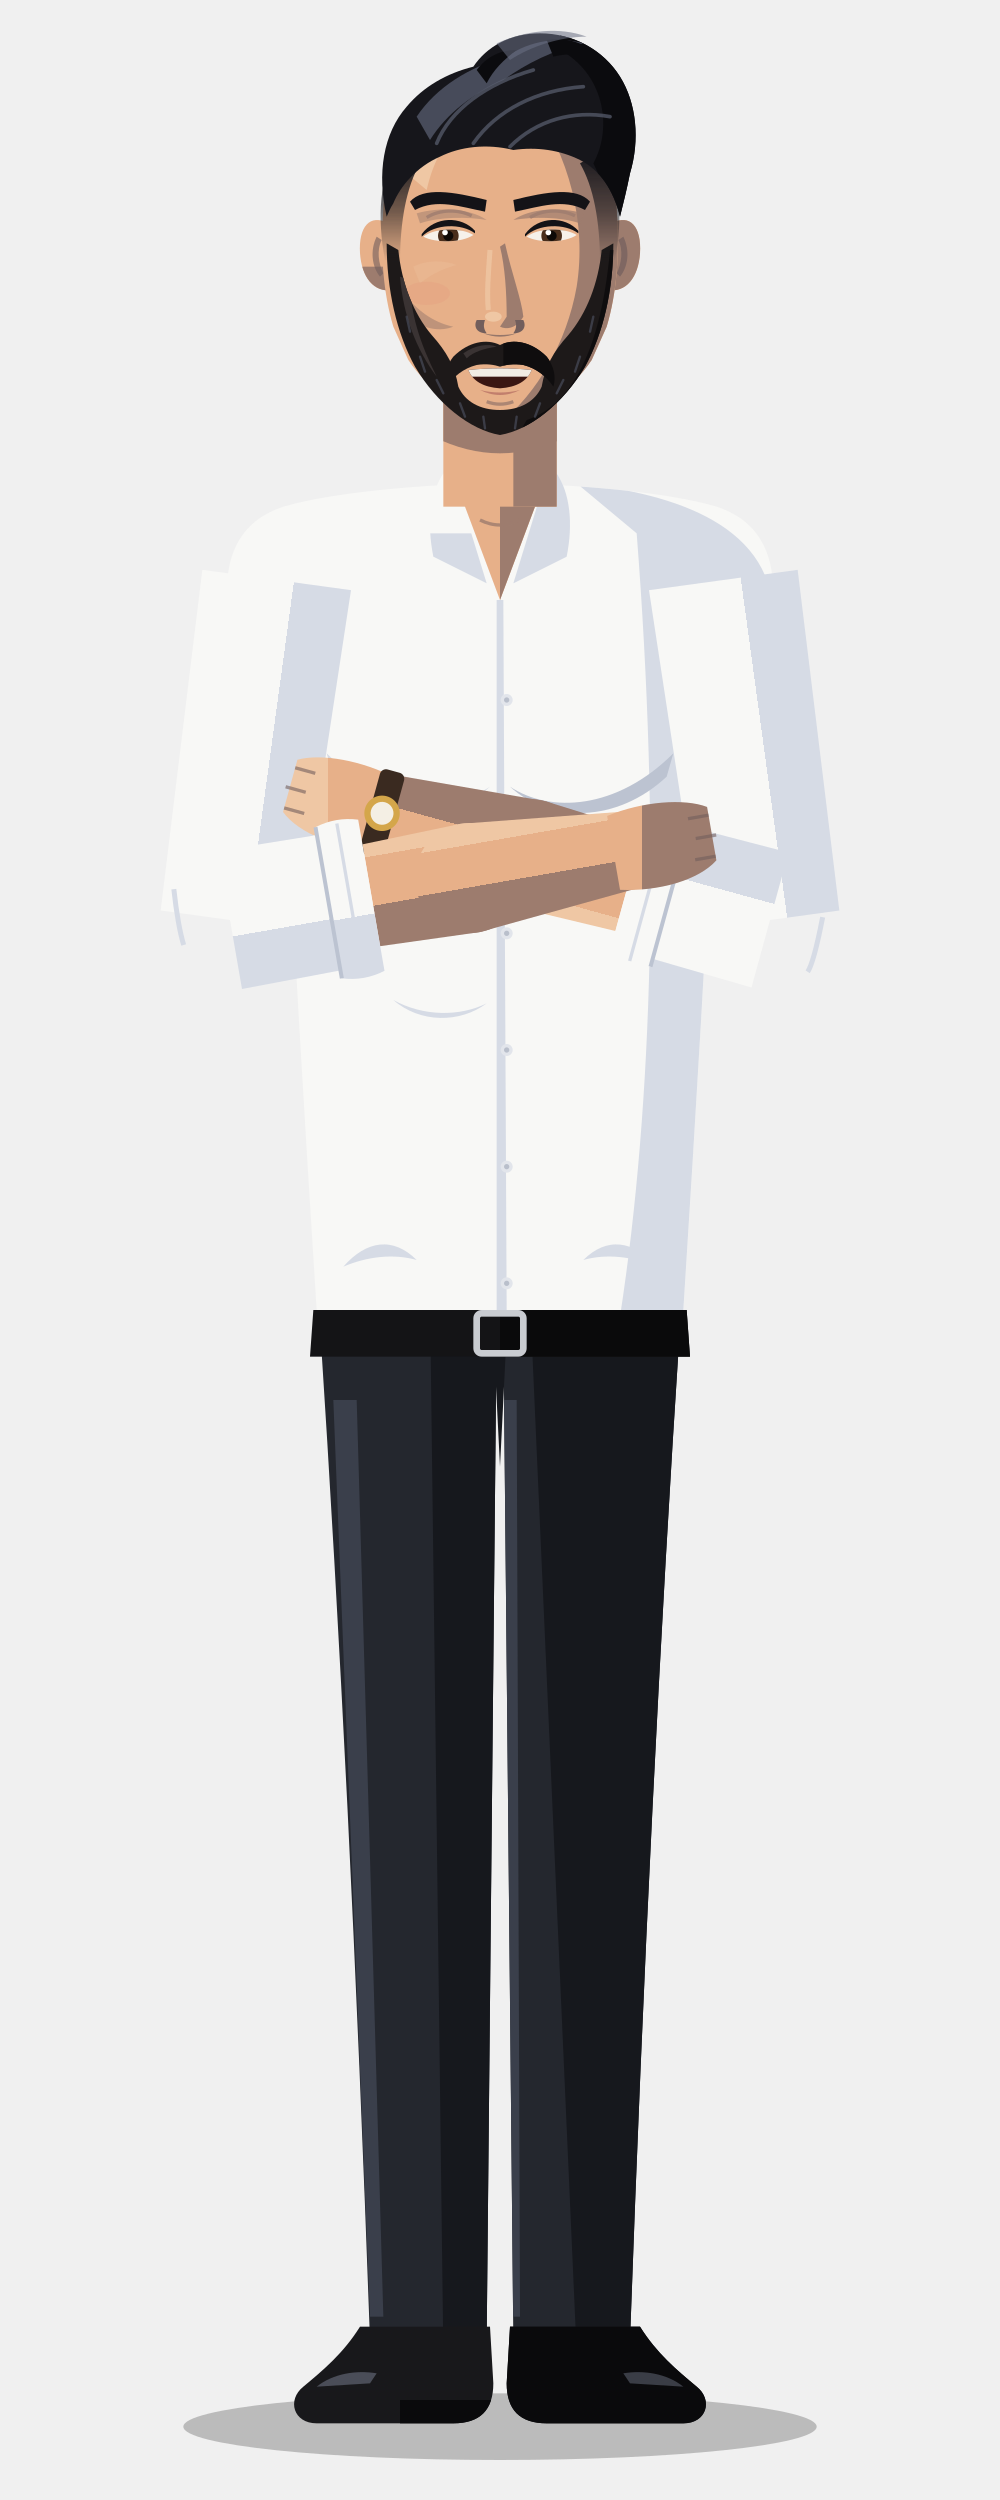
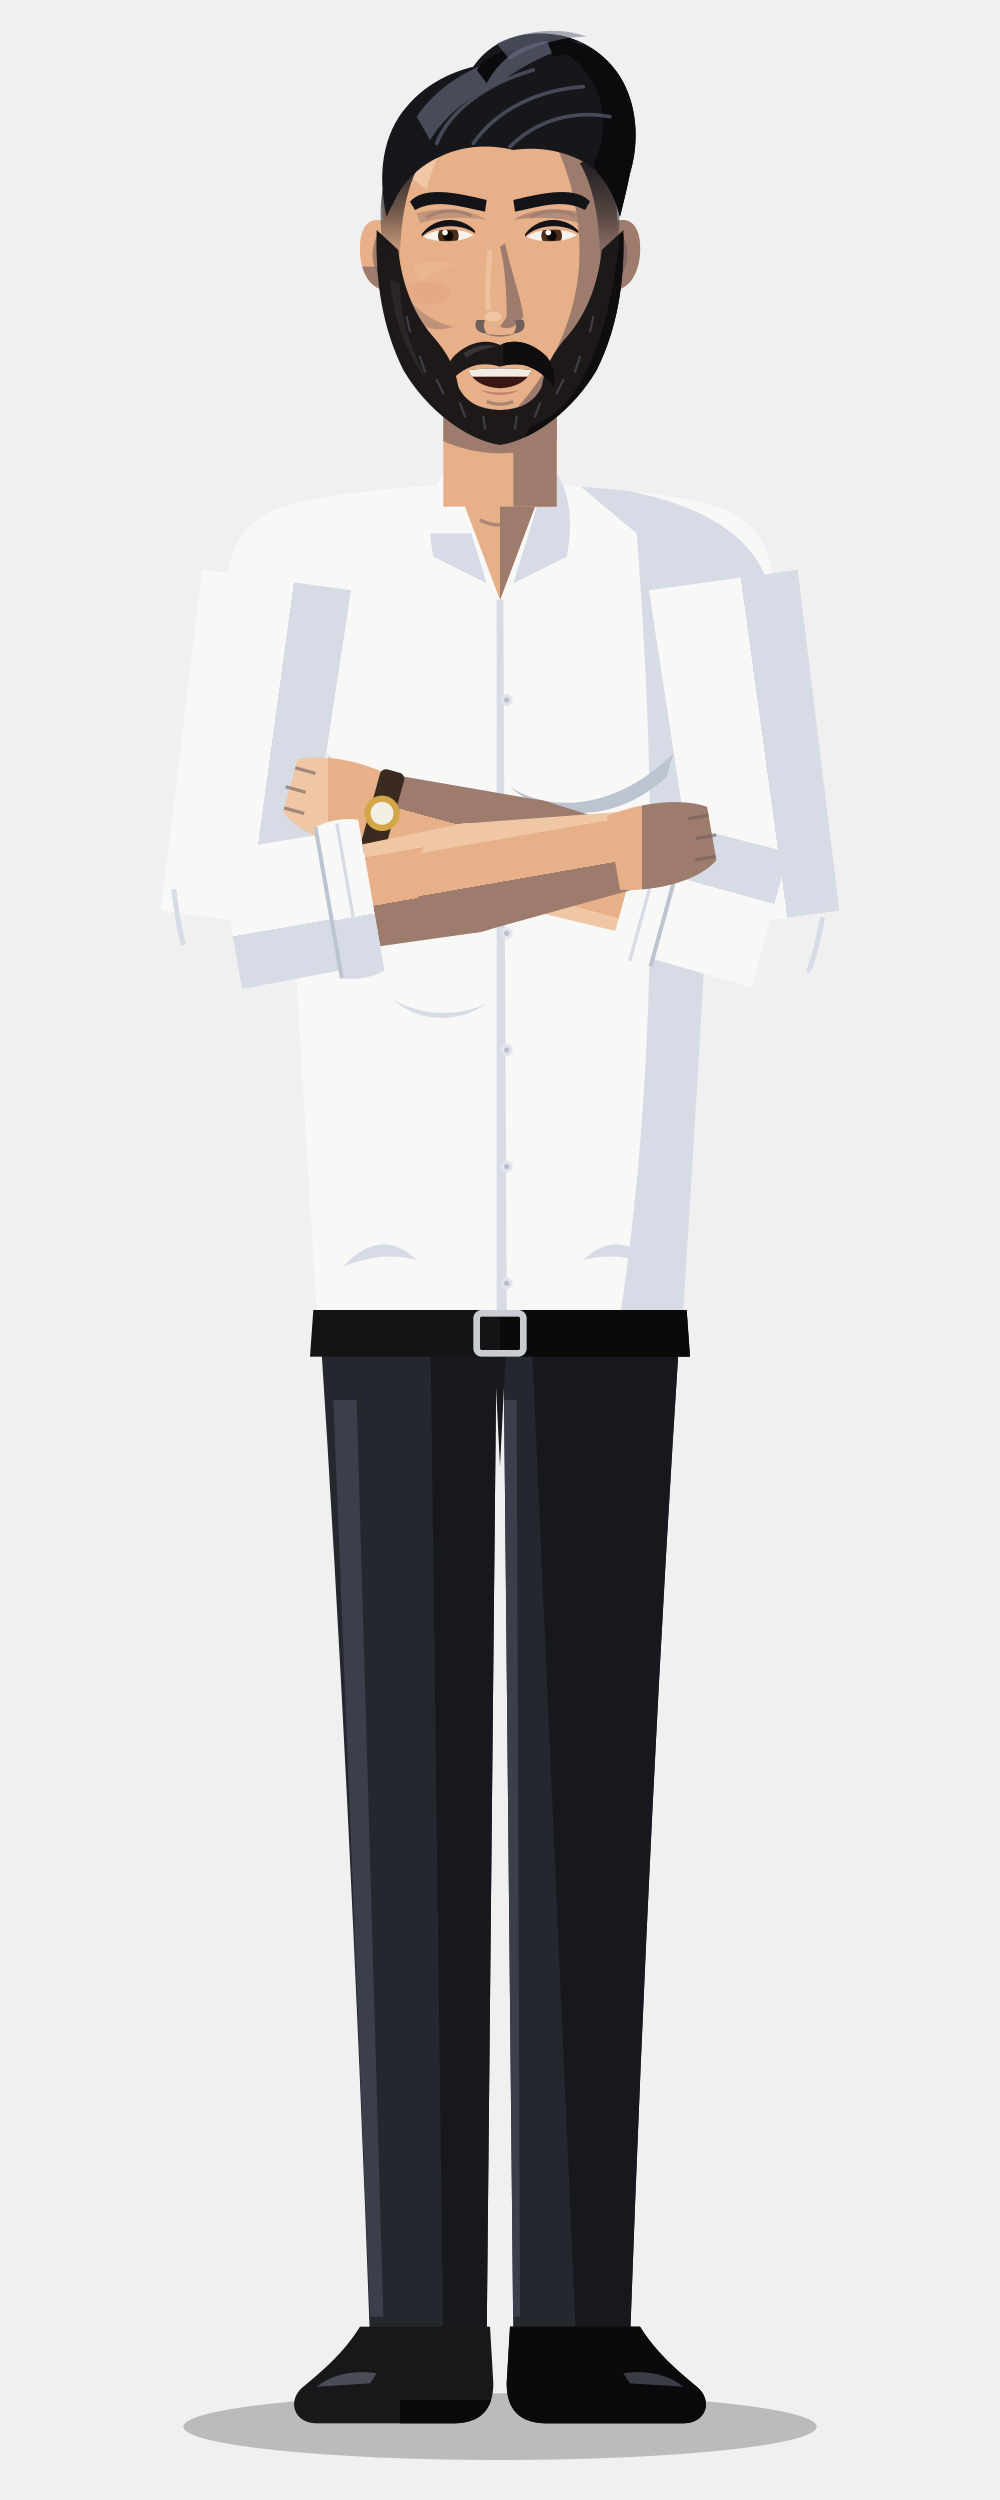
<svg xmlns="http://www.w3.org/2000/svg" viewBox="0 0 600 1500" width="600" height="1500">
  <defs>
    <linearGradient id="fade" x1="0" y1="0" x2="0" y2="1">
      <stop offset="0" stop-color="#16161b" stop-opacity="1" />
      <stop offset="0.55" stop-color="#16161b" stop-opacity="0.55" />
      <stop offset="1" stop-color="#16161b" stop-opacity="0" />
    </linearGradient>
    <clipPath id="c1">
      <path d="M192,796 L298,796 L292,1404 L222,1404 C214,1180 204,980 192,796 Z" />
    </clipPath>
    <clipPath id="c2">
      <path d="M 408,796 L 302,796 L 308,1404 L 378,1404 C 386,1180 396,980 408,796 Z" />
    </clipPath>
    <clipPath id="c3">
      <path d="M216,1396 L294,1396 L296,1430 C296,1446 288,1454 272,1454 L190,1454 C176,1454 172,1440 182,1432 C194,1422 206,1412 216,1396 Z" />
    </clipPath>
    <clipPath id="c4">
      <path d="M 384,1396 L 306,1396 L 304,1430 C 304,1446 312,1454 328,1454 L 410,1454 C 424,1454 428,1440 418,1432 C 406,1422 394,1412 384,1396 Z" />
    </clipPath>
    <clipPath id="c5">
      <path d="M300,290 C268,290 204,294 170,304 C146,312 136,330 136,356 L140,404 C148,432 162,452 172,470 C176,560 182,660 190,786 L410,786 C418,660 424,560 428,470 C438,452 452,432 460,404 L464,356 C464,330 454,312 430,304 C396,294 332,290 300,290 Z" />
    </clipPath>
    <clipPath id="c6">
      <path d="M276,296 L324,296 L300,360 Z" />
    </clipPath>
    <clipPath id="c7">
      <path d="M266,284 C258,296 256,314 260,334 L292,350 L276,298 Z" />
    </clipPath>
    <clipPath id="c8">
      <path d="M 334,284 C 342,296 344,314 340,334 L 308,350 L 324,298 Z" />
    </clipPath>
    <clipPath id="c9">
      <path d="M188,786 L412,786 L414,814 L186,814 Z" />
    </clipPath>
    <linearGradient id="g10" gradientUnits="userSpaceOnUse" x1="404.9" y1="455.9" x2="491.1" y2="444.1">
      <stop offset="0" stop-color="#f8f8f6" />
      <stop offset="0.62" stop-color="#f8f8f6" />
      <stop offset="0.62" stop-color="#d6dbe5" />
      <stop offset="1" stop-color="#d6dbe5" />
    </linearGradient>
    <linearGradient id="g11" gradientUnits="userSpaceOnUse" x1="108.9" y1="444.1" x2="195.1" y2="455.9">
      <stop offset="0" stop-color="#f8f8f6" />
      <stop offset="0.62" stop-color="#f8f8f6" />
      <stop offset="0.62" stop-color="#d6dbe5" />
      <stop offset="1" stop-color="#d6dbe5" />
    </linearGradient>
    <linearGradient id="g12" gradientUnits="userSpaceOnUse" x1="339.4" y1="551.5" x2="356.4" y2="489.8">
      <stop offset="0" stop-color="#efc7a4" />
      <stop offset="0.14" stop-color="#efc7a4" />
      <stop offset="0.14" stop-color="#e7b089" />
      <stop offset="0.6" stop-color="#e7b089" />
      <stop offset="0.6" stop-color="#9d7c6e" />
      <stop offset="1" stop-color="#9d7c6e" />
    </linearGradient>
    <linearGradient id="g13" gradientUnits="userSpaceOnUse" x1="256.1" y1="523.9" x2="270.7" y2="470.9">
      <stop offset="0" stop-color="#efc7a4" />
      <stop offset="0.14" stop-color="#efc7a4" />
      <stop offset="0.14" stop-color="#e7b089" />
      <stop offset="0.6" stop-color="#e7b089" />
      <stop offset="0.6" stop-color="#9d7c6e" />
      <stop offset="1" stop-color="#9d7c6e" />
    </linearGradient>
    <linearGradient id="g14" gradientUnits="userSpaceOnUse" x1="415.0" y1="582.1" x2="437.0" y2="502.1">
      <stop offset="0" stop-color="#f8f8f6" />
      <stop offset="0.62" stop-color="#f8f8f6" />
      <stop offset="0.62" stop-color="#d6dbe5" />
      <stop offset="1" stop-color="#d6dbe5" />
    </linearGradient>
    <linearGradient id="g15" gradientUnits="userSpaceOnUse" x1="377.8" y1="576.6" x2="402.2" y2="487.8">
      <stop offset="0" stop-color="#f8f8f6" />
      <stop offset="0.62" stop-color="#f8f8f6" />
      <stop offset="0.62" stop-color="#d6dbe5" />
      <stop offset="1" stop-color="#d6dbe5" />
    </linearGradient>
    <linearGradient id="g16" gradientUnits="userSpaceOnUse" x1="-7.4" y1="27.0" x2="7.4" y2="-27.0">
      <stop offset="0" stop-color="#efc7a4" />
      <stop offset="0.14" stop-color="#efc7a4" />
      <stop offset="0.14" stop-color="#e7b089" />
      <stop offset="0.6" stop-color="#e7b089" />
      <stop offset="0.6" stop-color="#9d7c6e" />
      <stop offset="1" stop-color="#9d7c6e" />
    </linearGradient>
    <linearGradient id="g17" gradientUnits="userSpaceOnUse" x1="246.9" y1="500.5" x2="257.9" y2="563.5">
      <stop offset="0" stop-color="#efc7a4" />
      <stop offset="0.14" stop-color="#efc7a4" />
      <stop offset="0.14" stop-color="#e7b089" />
      <stop offset="0.6" stop-color="#e7b089" />
      <stop offset="0.6" stop-color="#9d7c6e" />
      <stop offset="1" stop-color="#9d7c6e" />
    </linearGradient>
    <linearGradient id="g18" gradientUnits="userSpaceOnUse" x1="332.1" y1="490.1" x2="341.6" y2="544.3">
      <stop offset="0" stop-color="#efc7a4" />
      <stop offset="0.14" stop-color="#efc7a4" />
      <stop offset="0.14" stop-color="#e7b089" />
      <stop offset="0.6" stop-color="#e7b089" />
      <stop offset="0.6" stop-color="#9d7c6e" />
      <stop offset="1" stop-color="#9d7c6e" />
    </linearGradient>
    <linearGradient id="g19" gradientUnits="userSpaceOnUse" x1="166.8" y1="504.8" x2="181.2" y2="586.6">
      <stop offset="0" stop-color="#f8f8f6" />
      <stop offset="0.62" stop-color="#f8f8f6" />
      <stop offset="0.62" stop-color="#d6dbe5" />
      <stop offset="1" stop-color="#d6dbe5" />
    </linearGradient>
    <linearGradient id="g20" gradientUnits="userSpaceOnUse" x1="202.1" y1="494.1" x2="217.9" y2="584.7">
      <stop offset="0" stop-color="#f8f8f6" />
      <stop offset="0.62" stop-color="#f8f8f6" />
      <stop offset="0.62" stop-color="#d6dbe5" />
      <stop offset="1" stop-color="#d6dbe5" />
    </linearGradient>
    <linearGradient id="g21" gradientUnits="userSpaceOnUse" x1="4.8" y1="-27.6" x2="-4.8" y2="27.6">
      <stop offset="0" stop-color="#efc7a4" />
      <stop offset="0.14" stop-color="#efc7a4" />
      <stop offset="0.14" stop-color="#e7b089" />
      <stop offset="0.6" stop-color="#e7b089" />
      <stop offset="0.6" stop-color="#9d7c6e" />
      <stop offset="1" stop-color="#9d7c6e" />
    </linearGradient>
    <clipPath id="c22">
      <path d="M233,134 C222,128 215,136 216,152 C217,166 224,176 236,174 Z" />
    </clipPath>
    <clipPath id="c23">
      <path d="M 367,134 C 378,128 385,136 384,152 C 383,166 376,176 364,174 Z" />
    </clipPath>
    <clipPath id="c24">
      <path d="M266,220 L266,304 L334,304 L334,220 Z" />
    </clipPath>
    <clipPath id="c25">
-       <path d="M300,64 C341,64 369,88 370,126 C372,152 370,176 364,196 L355,216 C343,234 324,247 300,249 C276,247 257,234 245,216 L236,196 C230,176 228,152 230,126 C231,88 259,64 300,64 Z" />
+       <path d="M300,64 C341,64 369,88 370,126 C372,152 368,176 360,196 L351,214 C340,232 322,244 300,246 C278,244 260,232 249,214 L240,196 C232,176 228,152 230,126 C231,88 259,64 300,64 Z" />
    </clipPath>
    <clipPath id="c26">
      <path d="M254,142 C261,136.5 277,136.5 284,141 C277,145.85 261,145.85 254,142 Z" />
    </clipPath>
    <clipPath id="c27">
      <path d="M316,142 C323,136.5 339,136.5 346,141 C339,145.85 323,145.85 316,142 Z" />
    </clipPath>
    <clipPath id="c28">
-       <path d="M232,146 C232,174 238,200 249,220 C262,242 282,258 300,261 C318,258 338,242 351,220 C362,200 368,174 368,146 L361,150 C359,170 352,188 341,201 C332,211 327,220 325,232 C321,241 312,246 300,246 C288,246 279,241 275,232 C273,220 268,211 259,201 C248,188 241,170 239,150 Z" />
+       <path d="M226,138 C225,170 230,198 242,222 C256,246 280,264 300,267 C320,264 344,246 358,222 C370,198 375,170 374,138 L361,150 C359,170 352,188 341,201 C332,211 327,220 325,232 C321,241 312,246 300,246 C288,246 279,241 275,232 C273,220 268,211 259,201 C248,188 241,170 239,150 Z" />
    </clipPath>
    <clipPath id="c29">
      <path d="M272,214 C281,205 292,203 300,207 C308,203 319,205 328,214 C332,219 334,226 332,232 C328,226 322,221 314,219 C308,218 303,219 300,220 C297,219 292,218 286,219 C278,221 272,226 268,232 C266,226 268,219 272,214 Z" />
    </clipPath>
    <clipPath id="c30">
      <path d="M281,222 Q300,220 319,222 Q315,232 300,233 Q285,232 281,222 Z" />
    </clipPath>
    <clipPath id="c31">
      <path d="M232,130 C226,104 230,80 244,64 C254,52 268,44 284,40 C292,28 306,20 324,20 C344,20 362,30 372,46 C382,62 384,84 378,104 C376,114 374,122 372,130 C368,114 360,102 348,96 C336,90 322,88 308,90 C292,86 276,88 264,94 C250,100 240,112 236,122 C234,125 233,128 232,130 Z" />
    </clipPath>
  </defs>
  <ellipse cx="300" cy="1456" rx="190" ry="20" fill="#000" opacity="0.22" />
  <path d="M192,796 L298,796 L292,1404 L222,1404 C214,1180 204,980 192,796 Z" fill="#24272e" />
  <g clip-path="url(#c1)">
    <path d="M258,780 L304,780 L300,1412 L266,1412 Z" fill="#16181d" />
    <path d="M200,840 L214,840 L230,1390 L222,1390 Z" fill="#3a3f4b" />
  </g>
  <path d="M 408,796 L 302,796 L 308,1404 L 378,1404 C 386,1180 396,980 408,796 Z" fill="#24272e" />
  <g clip-path="url(#c2)">
    <path d="M318,780 L420,780 L420,1412 L346,1412 Z" fill="#16181d" />
    <path d="M 310,840 L 302,840 L 306,1390 L 312,1390 Z" fill="#3a3f4b" />
  </g>
  <path d="M296,800 L300,880 L304,800 Z" fill="#16181d" />
  <path d="M216,1396 L294,1396 L296,1430 C296,1446 288,1454 272,1454 L190,1454 C176,1454 172,1440 182,1432 C194,1422 206,1412 216,1396 Z" fill="#18181b" />
  <g clip-path="url(#c3)">
    <path d="M240,1440 L300,1440 L300,1460 L240,1460 Z" fill="#0a0a0c" />
    <path d="M190,1432 C200,1424 214,1422 226,1424 L222,1430 Z" fill="#4a4d58" />
  </g>
  <path d="M 384,1396 L 306,1396 L 304,1430 C 304,1446 312,1454 328,1454 L 410,1454 C 424,1454 428,1440 418,1432 C 406,1422 394,1412 384,1396 Z" fill="#18181b" />
  <g clip-path="url(#c4)">
    <path d="M300,1380 L440,1380 L440,1460 L300,1460 Z" fill="#0a0a0c" />
    <path d="M 410,1432 C 400,1424 386,1422 374,1424 L 378,1430 Z" fill="#3a3d46" />
  </g>
  <path d="M300,290 C268,290 204,294 170,304 C146,312 136,330 136,356 L140,404 C148,432 162,452 172,470 C176,560 182,660 190,786 L410,786 C418,660 424,560 428,470 C438,452 452,432 460,404 L464,356 C464,330 454,312 430,304 C396,294 332,290 300,290 Z" fill="#f8f8f6" />
  <g clip-path="url(#c5)">
    <path d="M346,290 C406,296 466,316 464,374 C460,422 444,450 430,474 L414,790 L372,790 C392,660 396,500 382,320 Z" fill="#d6dbe5" />
    <path d="M138,392 C148,428 162,452 174,472 L184,472 C172,448 160,422 150,392 Z" fill="#d6dbe5" />
  </g>
  <path d="M196,452 C230,486 270,488 294,472 C270,494 230,494 200,466 Z" fill="#d6dbe5" />
  <path d="M404,452 C370,486 330,488 306,472 C330,494 370,494 400,466 Z" fill="#bcc3d1" />
  <path d="M236,600 C254,610 276,610 292,602 C276,614 252,614 236,600 Z" fill="#d6dbe5" />
  <path d="M206,760 C220,744 236,742 250,756 C236,752 220,754 206,760 Z" fill="#d6dbe5" />
  <path d="M350,756 C364,742 380,744 394,760 C380,754 364,752 350,756 Z" fill="#d6dbe5" />
  <path d="M238,520 C256,530 276,530 292,522 C276,534 254,534 238,520 Z" fill="#d6dbe5" />
  <path d="M276,296 L324,296 L300,360 Z" fill="#e7b089" />
  <g clip-path="url(#c6)">
    <path d="M300,290 L330,290 L300,364 Z" fill="#9d7c6e" />
  </g>
  <path d="M288,312 Q300,318 312,312" fill="none" stroke="#9d7c6e" stroke-width="2" opacity="0.8" />
  <path d="M266,284 C258,296 256,314 260,334 L292,350 L276,298 Z" fill="#f8f8f6" />
  <g clip-path="url(#c7)">
    <path d="M256,320 L292,320 L292,352 L256,352 Z" fill="#d6dbe5" />
  </g>
  <path d="M 334,284 C 342,296 344,314 340,334 L 308,350 L 324,298 Z" fill="#f8f8f6" />
  <g clip-path="url(#c8)">
    <path d="M 334,284 C 342,296 344,314 340,334 L 308,350 L 324,298 Z" fill="#d6dbe5" />
  </g>
  <path d="M268,286 Q300,280 332,286 L326,292 Q300,288 274,292 Z" fill="#d6dbe5" />
  <path d="M298,360 L302,360 L304,786 L298,786 Z" fill="#d6dbe5" />
  <circle cx="304" cy="420" r="3.6" fill="#e2e5eb" />
  <circle cx="304" cy="420" r="1.6" fill="#b9bfcb" />
  <circle cx="304" cy="490" r="3.6" fill="#e2e5eb" />
  <circle cx="304" cy="490" r="1.6" fill="#b9bfcb" />
  <circle cx="304" cy="560" r="3.6" fill="#e2e5eb" />
  <circle cx="304" cy="560" r="1.6" fill="#b9bfcb" />
  <circle cx="304" cy="630" r="3.6" fill="#e2e5eb" />
  <circle cx="304" cy="630" r="1.6" fill="#b9bfcb" />
  <circle cx="304" cy="700" r="3.6" fill="#e2e5eb" />
  <circle cx="304" cy="700" r="1.6" fill="#b9bfcb" />
  <circle cx="304" cy="770" r="3.6" fill="#e2e5eb" />
  <circle cx="304" cy="770" r="1.6" fill="#b9bfcb" />
  <path d="M188,786 L412,786 L414,814 L186,814 Z" fill="#141416" />
  <g clip-path="url(#c9)">
    <path d="M300,780 L420,780 L420,820 L300,820 Z" fill="#0a0a0b" />
  </g>
  <rect x="286" y="788" width="28" height="24" rx="3" fill="none" stroke="#c9ccd1" stroke-width="4" />
  <path d="M389.4,354.1 L420.4,557.7 L503.6,546.3 L478.6,341.9 Z" fill="url(#g10)" />
  <path d="M121.4,341.9 L96.4,546.3 L179.6,557.7 L210.6,354.1 Z" fill="url(#g11)" />
  <path d="M369.2,558.6 L309.6,544.3 L327.1,480.7 L385.7,498.9 Z" fill="url(#g12)" />
  <circle cx="318.3" cy="512.5" r="33.0" fill="url(#g13)" />
  <path d="M309.6,544.3 L202.7,503.5 L214.3,461.1 L327.1,480.7 Z" fill="url(#g13)" />
  <path d="M450.9,592.5 L379.1,571.7 L400.9,492.7 L473.1,511.5 Z" fill="url(#g14)" />
  <path d="M414.7,491.3 Q403.3,484.0 389.7,484.4 L365.3,573.1 Q376.7,580.4 390.3,580.0 Z" fill="url(#g15)" />
  <path d="M414.7,491.3 L390.3,580.0" stroke="#bcc3d1" stroke-width="2.4" />
  <path d="M402.2,487.8 L377.8,576.6" stroke="#d6dbe5" stroke-width="2" />
  <path d="M484.6,583.1 q3.7,-5.5 9.0,-32.8" fill="none" stroke="#d6dbe5" stroke-width="3" />
  <g transform="translate(222.0,486.0) rotate(105.4)">
    <g transform="scale(-1.25,1.25)">
      <path d="M-18,-8 C-22,10 -20,30 -12,40 L14,40 C20,30 22,10 18,-8 Z" fill="url(#g16)" />
      <path d="M-10,30 L-10,40 M0,32 L0,42 M10,30 L10,40" fill="none" stroke="#725e5c" stroke-width="1.6" opacity="0.6" />
      <rect x="-21" y="-12" width="42" height="12" rx="3" fill="#3a2a20" />
      <circle cx="0" cy="-6" r="8.5" fill="#d4a64a" />
      <circle cx="0" cy="-6" r="5.5" fill="#f4efe4" />
    </g>
  </g>
  <path d="M217.5,506.6 L276.3,494.3 L287.6,559.3 L228.1,567.7 Z" fill="url(#g17)" />
  <circle cx="282.0" cy="526.8" r="33.0" fill="url(#g18)" />
  <path d="M276.3,494.3 L388.0,485.9 L395.6,529.3 L287.6,559.3 Z" fill="url(#g18)" />
  <path d="M130.8,510.6 L202.9,499.0 L217.1,579.8 L145.2,593.4 Z" fill="url(#g19)" />
  <path d="M205.1,587.0 Q218.6,588.7 230.7,582.5 L214.9,491.8 Q201.4,490.1 189.3,496.3 Z" fill="url(#g20)" />
  <path d="M205.1,587.0 L189.3,496.3" stroke="#bcc3d1" stroke-width="2.4" />
  <path d="M217.9,584.7 L202.1,494.1" stroke="#d6dbe5" stroke-width="2" />
  <path d="M104.3,533.5 q2.4,21.8 5.9,33.5" fill="none" stroke="#d6dbe5" stroke-width="3" />
  <g transform="translate(378.0,510.0) rotate(-99.9)">
    <g transform="scale(1.25,1.25)">
      <path d="M-18,-8 C-22,10 -20,30 -12,40 L14,40 C20,30 22,10 18,-8 Z" fill="url(#g21)" />
      <path d="M-10,30 L-10,40 M0,32 L0,42 M10,30 L10,40" fill="none" stroke="#725e5c" stroke-width="1.6" opacity="0.6" />
    </g>
  </g>
  <path d="M233,134 C222,128 215,136 216,152 C217,166 224,176 236,174 Z" fill="#e7b089" />
  <g clip-path="url(#c22)">
    <path d="M200,160 L240,160 L240,190 L200,190 Z" fill="#9d7c6e" />
  </g>
  <path d="M 367,134 C 378,128 385,136 384,152 C 383,166 376,176 364,174 Z" fill="#e7b089" />
  <g clip-path="url(#c23)">
    <path d="M360,120 L400,120 L400,190 L360,190 Z" fill="#9d7c6e" />
  </g>
  <path d="M226,142 C222,150 223,160 228,166 L230,164 C227,158 226,150 229,144 Z" fill="#725e5c" opacity="0.6" />
  <path d="M 374,142 C 378,150 377,160 372,166 L 370,164 C 373,158 374,150 371,144 Z" fill="#725e5c" opacity="0.7" />
  <path d="M266,220 L266,304 L334,304 L334,220 Z" fill="#e7b089" />
  <g clip-path="url(#c24)">
    <path d="M308,210 L340,210 L340,310 L308,310 Z" fill="#9d7c6e" />
    <path d="M260,210 L340,210 L340,262 Q300,282 260,262 Z" fill="#9d7c6e" />
  </g>
-   <path d="M300,64 C341,64 369,88 370,126 C372,152 370,176 364,196 L355,216 C343,234 324,247 300,249 C276,247 257,234 245,216 L236,196 C230,176 228,152 230,126 C231,88 259,64 300,64 Z" fill="#e7b089" />
+   <path d="M300,64 C341,64 369,88 370,126 C372,152 368,176 360,196 L351,214 C340,232 322,244 300,246 C278,244 260,232 249,214 L240,196 C232,176 228,152 230,126 C231,88 259,64 300,64 Z" fill="#e7b089" />
  <g clip-path="url(#c25)">
    <path d="M318,60 C352,70 376,96 376,130 C378,170 368,204 350,228 C336,244 318,252 300,254 C322,236 340,206 346,172 C352,134 342,94 318,60 Z" fill="#9d7c6e" />
    <path d="M244,104 C250,86 264,74 282,70 C268,82 260,96 256,114 Z" fill="#efc7a4" />
  </g>
  <path d="M248,160 C256,156 266,156 274,159 C266,161 258,165 252,170 Z" fill="#efc7a4" opacity="0.25" />
  <path d="M244,178 C252,188 262,194 272,196 C262,200 250,196 244,188 Z" fill="#9d7c6e" opacity="0.55" />
  <ellipse cx="256" cy="176" rx="14" ry="7" fill="#e07e70" opacity="0.14" />
  <path d="M246,121 C254,112 272,115 292,120 L291,127 C276,124 262,119 249,126 Z" fill="#141317" />
  <path d="M 354,121 C 346,112 328,115 308,120 L 309,127 C 324,124 338,119 351,126 Z" fill="#141317" />
  <path d="M250,128 C264,124 282,125 292,132 C280,130 264,130 252,134 Z" fill="#9d7c6e" opacity="0.5" />
  <path d="M 350,128 C 336,124 318,125 308,132 C 320,130 336,130 348,134 Z" fill="#9d7c6e" opacity="0.7" />
  <path d="M254,142 C261,136.5 277,136.5 284,141 C277,145.85 261,145.85 254,142 Z" fill="#f6f1ea" />
  <g clip-path="url(#c26)">
    <circle cx="269" cy="141.5" r="6.2" fill="#4a2e1c" />
    <circle cx="269" cy="141.5" r="3" fill="#0e0907" />
    <circle cx="267" cy="139.5" r="1.7" fill="#fff" />
    <rect x="249" y="120" width="40" height="18.5" fill="#000" opacity="0.14" />
  </g>
  <path d="M253,142 C261,134.0 277,134.0 285,140 L285,138.5 C277,129.5 261,129.5 253,140.5 Z" fill="#141317" />
  <path d="M256,130.5 C264,125.5 275,125.5 283,129.5" fill="none" stroke="#9d7c6e" stroke-width="2" opacity="0.8" />
  <path d="M316,142 C323,136.5 339,136.5 346,141 C339,145.85 323,145.85 316,142 Z" fill="#f6f1ea" />
  <g clip-path="url(#c27)">
    <circle cx="331" cy="141.5" r="6.2" fill="#4a2e1c" />
    <circle cx="331" cy="141.5" r="3" fill="#0e0907" />
    <circle cx="329" cy="139.5" r="1.7" fill="#fff" />
    <rect x="311" y="120" width="40" height="18.5" fill="#000" opacity="0.14" />
  </g>
  <path d="M315,142 C323,134.0 339,134.0 347,140 L347,138.5 C339,129.5 323,129.5 315,140.5 Z" fill="#141317" />
  <path d="M318,130.5 C326,125.5 337,125.5 345,129.5" fill="none" stroke="#9d7c6e" stroke-width="2" opacity="0.8" />
  <path d="M303,146 C307,164 313,180 314,190 C310,197 304,198 300,196 L304,190 C304,176 303,160 300,148 Z" fill="#9d7c6e" />
  <path d="M286,192 C284,196 286,200 292,200 C290,197 290,195 291,192 Z" fill="#725e5c" />
  <path d="M314,192 C316,196 314,200 308,200 C310,197 310,195 309,192 Z" fill="#725e5c" />
  <path d="M290,200 Q300,204 310,200 Q300,202 290,200 Z" fill="#725e5c" opacity="0.7" />
  <ellipse cx="296" cy="190" rx="5" ry="3" fill="#efc7a4" />
  <path d="M294,150 C293,164 292,176 293,186" fill="none" stroke="#efc7a4" stroke-width="3" opacity="0.8" />
-   <path d="M232,146 C232,174 238,200 249,220 C262,242 282,258 300,261 C318,258 338,242 351,220 C362,200 368,174 368,146 L361,150 C359,170 352,188 341,201 C332,211 327,220 325,232 C321,241 312,246 300,246 C288,246 279,241 275,232 C273,220 268,211 259,201 C248,188 241,170 239,150 Z" fill="#1d1919" />
+   <path d="M226,138 C225,170 230,198 242,222 C256,246 280,264 300,267 C320,264 344,246 358,222 C370,198 375,170 374,138 L361,150 C359,170 352,188 341,201 C332,211 327,220 325,232 C321,241 312,246 300,246 C288,246 279,241 275,232 C273,220 268,211 259,201 C248,188 241,170 239,150 Z" fill="#1d1919" />
  <g clip-path="url(#c28)">
-     <path d="M316,252 C340,244 360,216 366,150 L380,150 L380,280 L300,280 Z" fill="#0f0d0e" />
-     <path d="M240,166 C242,190 250,210 262,226 C252,206 246,188 246,168 Z" fill="#3a3333" />
+     <path d="M318,256 C342,248 364,218 372,140 L390,140 L390,290 L300,290 Z" fill="#0f0d0e" />
+     <path d="M234,168 C236,192 244,212 256,228 C246,208 240,190 240,170 Z" fill="#2c2727" />
  </g>
  <path d="M252,214 l3,9" fill="none" stroke="#474b5a" stroke-width="1.4" stroke-linecap="round" stroke-linejoin="round" opacity="0.7" />
  <path d="M262,228 l4,8" fill="none" stroke="#474b5a" stroke-width="1.4" stroke-linecap="round" stroke-linejoin="round" opacity="0.7" />
  <path d="M276,242 l3,8" fill="none" stroke="#474b5a" stroke-width="1.4" stroke-linecap="round" stroke-linejoin="round" opacity="0.7" />
  <path d="M290,250 l1,7" fill="none" stroke="#474b5a" stroke-width="1.4" stroke-linecap="round" stroke-linejoin="round" opacity="0.7" />
  <path d="M244,190 l2,9" fill="none" stroke="#474b5a" stroke-width="1.4" stroke-linecap="round" stroke-linejoin="round" opacity="0.7" />
  <path d="M310,250 l-1,7" fill="none" stroke="#474b5a" stroke-width="1.4" stroke-linecap="round" stroke-linejoin="round" opacity="0.7" />
  <path d="M324,242 l-3,8" fill="none" stroke="#474b5a" stroke-width="1.4" stroke-linecap="round" stroke-linejoin="round" opacity="0.7" />
  <path d="M338,228 l-4,8" fill="none" stroke="#474b5a" stroke-width="1.4" stroke-linecap="round" stroke-linejoin="round" opacity="0.7" />
  <path d="M348,214 l-3,9" fill="none" stroke="#474b5a" stroke-width="1.4" stroke-linecap="round" stroke-linejoin="round" opacity="0.7" />
  <path d="M356,190 l-2,9" fill="none" stroke="#474b5a" stroke-width="1.4" stroke-linecap="round" stroke-linejoin="round" opacity="0.7" />
  <path d="M272,214 C281,205 292,203 300,207 C308,203 319,205 328,214 C332,219 334,226 332,232 C328,226 322,221 314,219 C308,218 303,219 300,220 C297,219 292,218 286,219 C278,221 272,226 268,232 C266,226 268,219 272,214 Z" fill="#1d1919" />
  <g clip-path="url(#c29)">
    <path d="M302,200 L340,200 L340,236 L302,236 Z" fill="#0f0d0e" />
    <path d="M278,212 C285,207 293,206 298,208 C291,209 284,211 280,215 Z" fill="#3a3333" />
  </g>
  <path d="M281,222 Q300,220 319,222 Q315,232 300,233 Q285,232 281,222 Z" fill="#3a1612" />
  <g clip-path="url(#c30)">
    <rect x="278" y="218" width="44" height="8" fill="#f1ece4" />
  </g>
  <path d="M288,234 Q300,240 312,234 Q300,237 288,234 Z" fill="#c27f6c" />
  <path d="M292,241 Q300,244 308,241" fill="none" stroke="#9d7c6e" stroke-width="2" opacity="0.8" />
  <path d="M231,156 C226,130 228,106 238,90 L252,98 C244,112 240,132 240,158 Z" fill="url(#fade)" />
  <path d="M 369,156 C 374,130 372,106 362,90 L 348,98 C 356,112 360,132 360,158 Z" fill="url(#fade)" />
  <path d="M232,130 C226,104 230,80 244,64 C254,52 268,44 284,40 C292,28 306,20 324,20 C344,20 362,30 372,46 C382,62 384,84 378,104 C376,114 374,122 372,130 C368,114 360,102 348,96 C336,90 322,88 308,90 C292,86 276,88 264,94 C250,100 240,112 236,122 C234,125 233,128 232,130 Z" fill="#16161b" />
  <g clip-path="url(#c31)">
    <path d="M336,18 C368,24 388,52 384,84 C382,104 376,118 372,132 L356,98 C368,76 362,44 336,30 Z" fill="#0b0b0e" />
    <path d="M250,70 C262,52 282,40 304,34 C318,24 336,22 350,26 C332,30 316,38 302,48 C284,56 268,68 258,84 Z" fill="#474b5a" />
  </g>
  <path d="M262,86 C270,66 292,50 320,42" fill="none" stroke="#5a5f70" stroke-width="2.2" stroke-linecap="round" stroke-linejoin="round" opacity="0.7" />
  <path d="M284,86 C298,66 322,54 350,52" fill="none" stroke="#5a5f70" stroke-width="2.2" stroke-linecap="round" stroke-linejoin="round" opacity="0.7" />
  <path d="M306,88 C322,72 344,66 366,70" fill="none" stroke="#5a5f70" stroke-width="2.2" stroke-linecap="round" stroke-linejoin="round" opacity="0.7" />
  <path d="M286,42 C292,34 300,30 310,30 C302,36 296,42 292,50 Z" fill="#0b0b0e" />
  <path d="M328,24 C340,22 352,26 360,34 C350,32 340,32 332,34 Z" fill="#0b0b0e" />
  <path d="M298,26 C316,18 336,16 352,22 C336,22 318,28 306,36 Z" fill="#6a7083" opacity="0.55" />
</svg>
